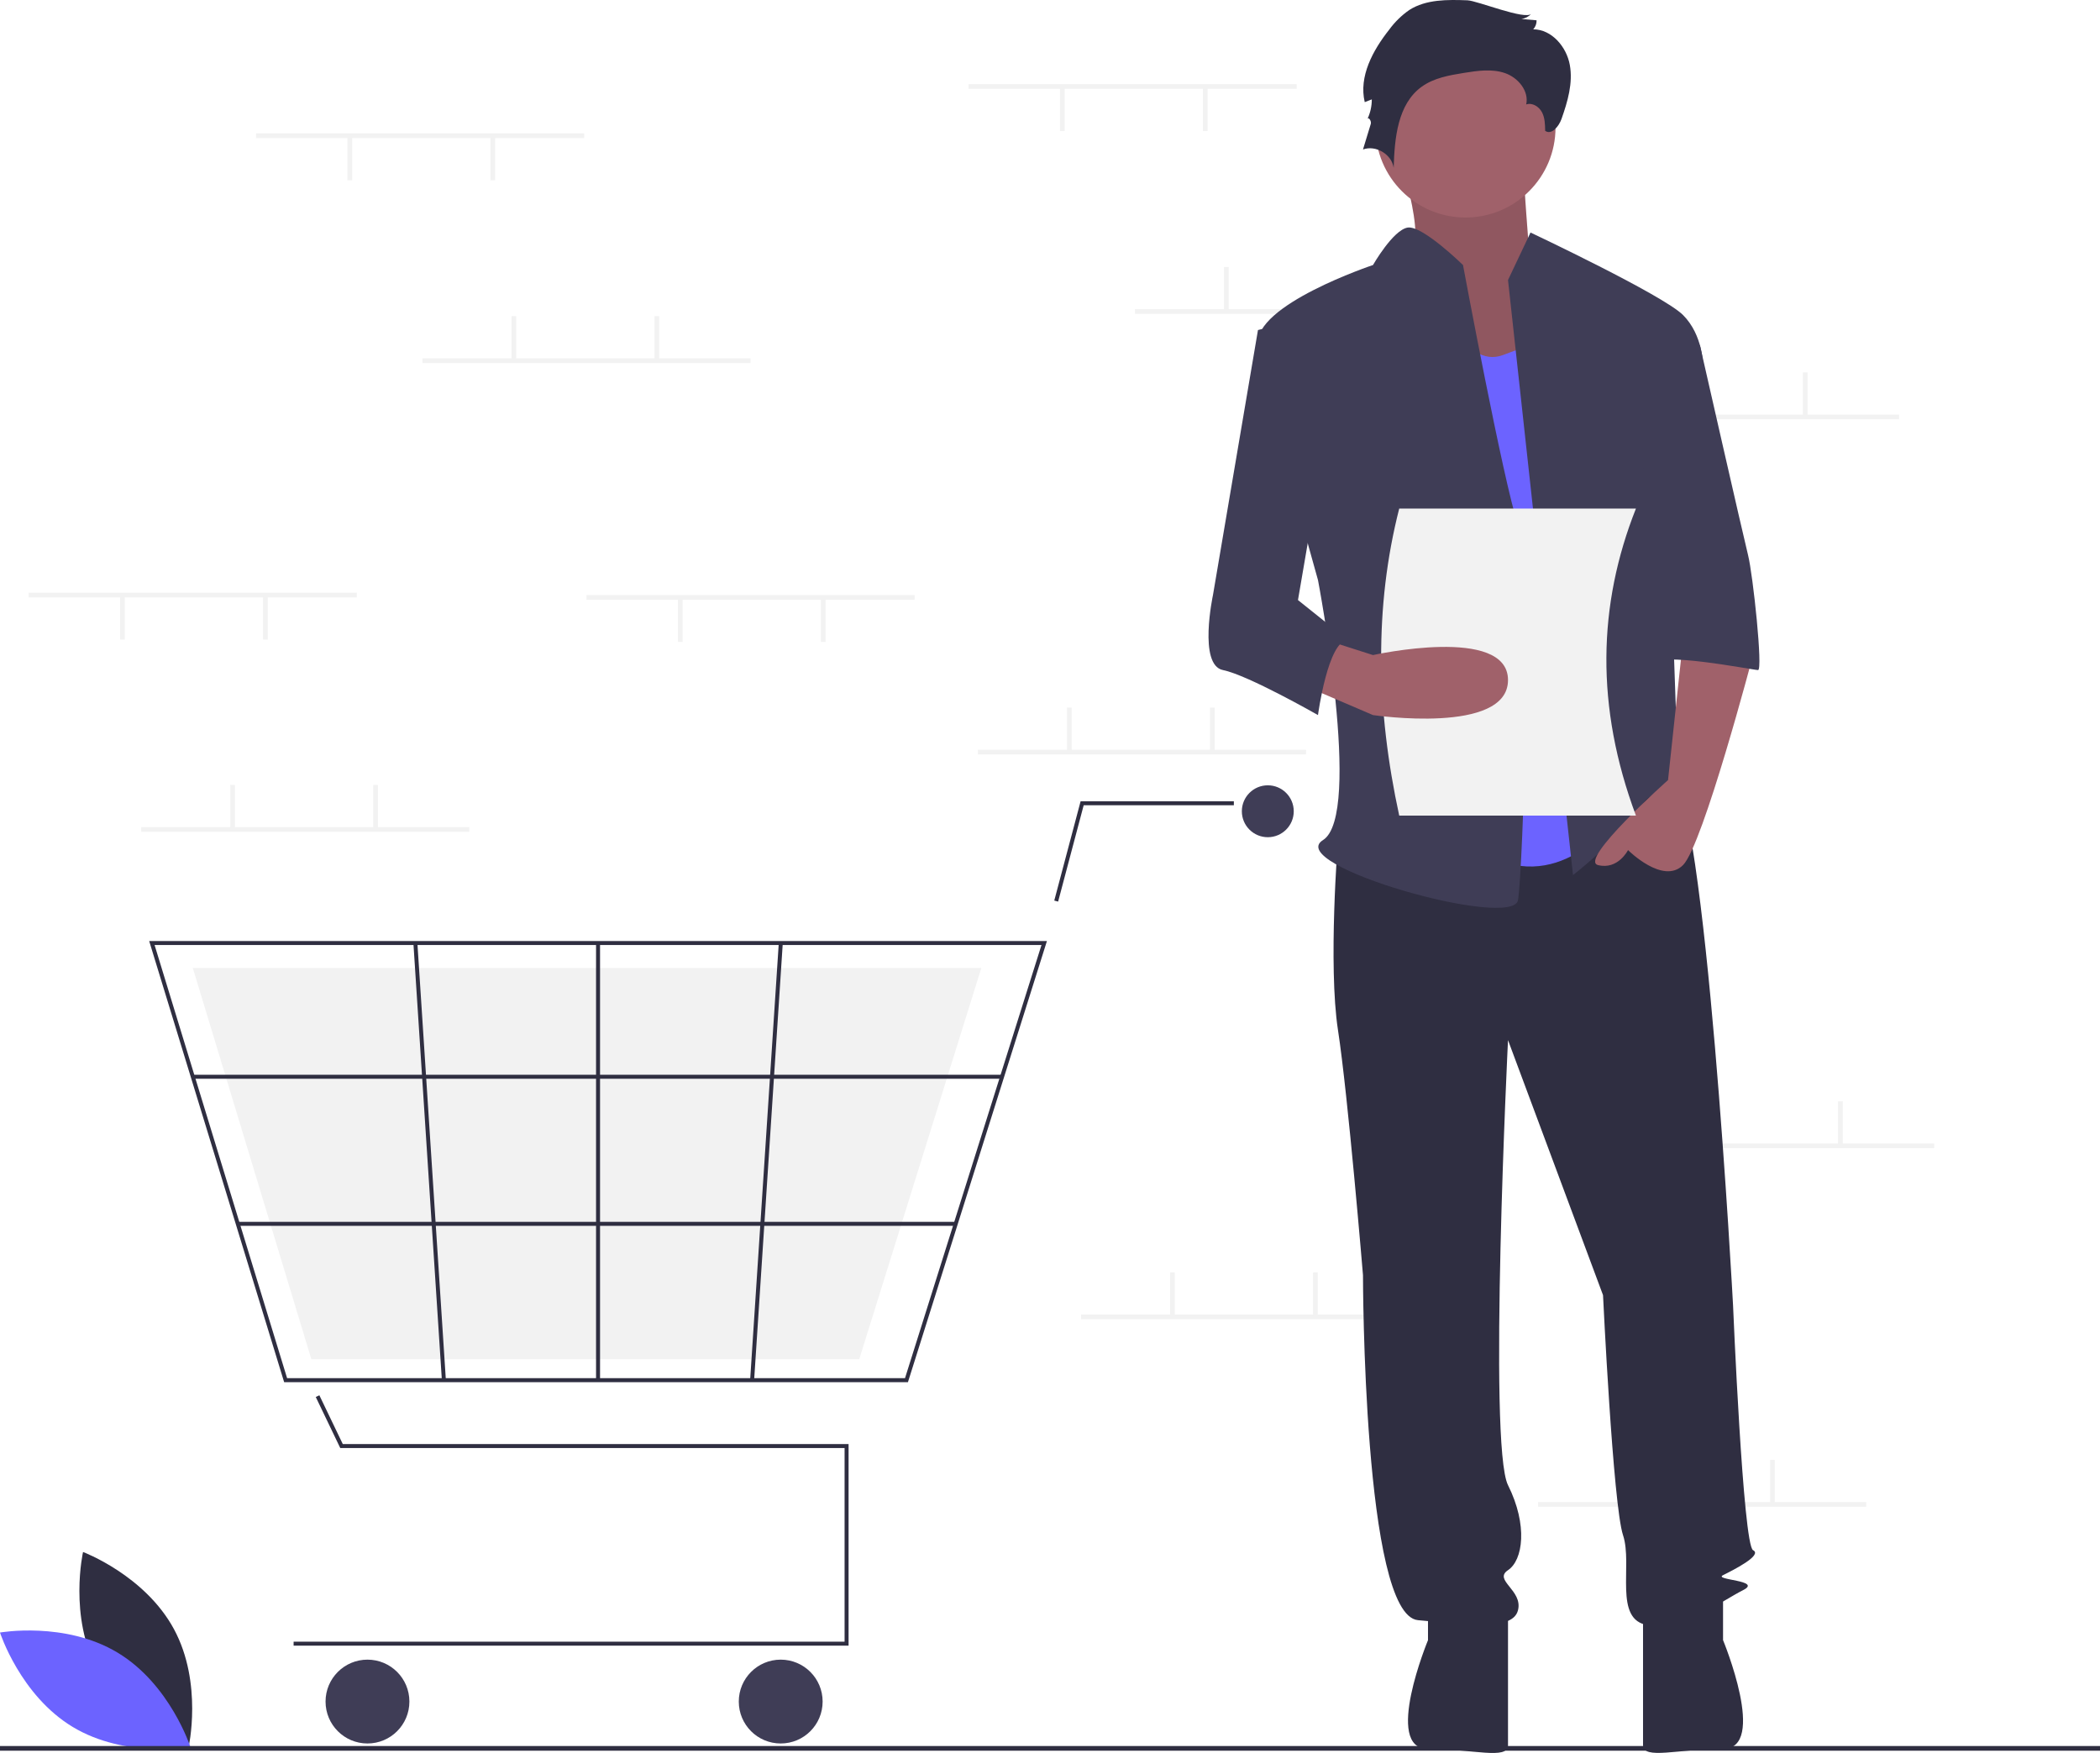
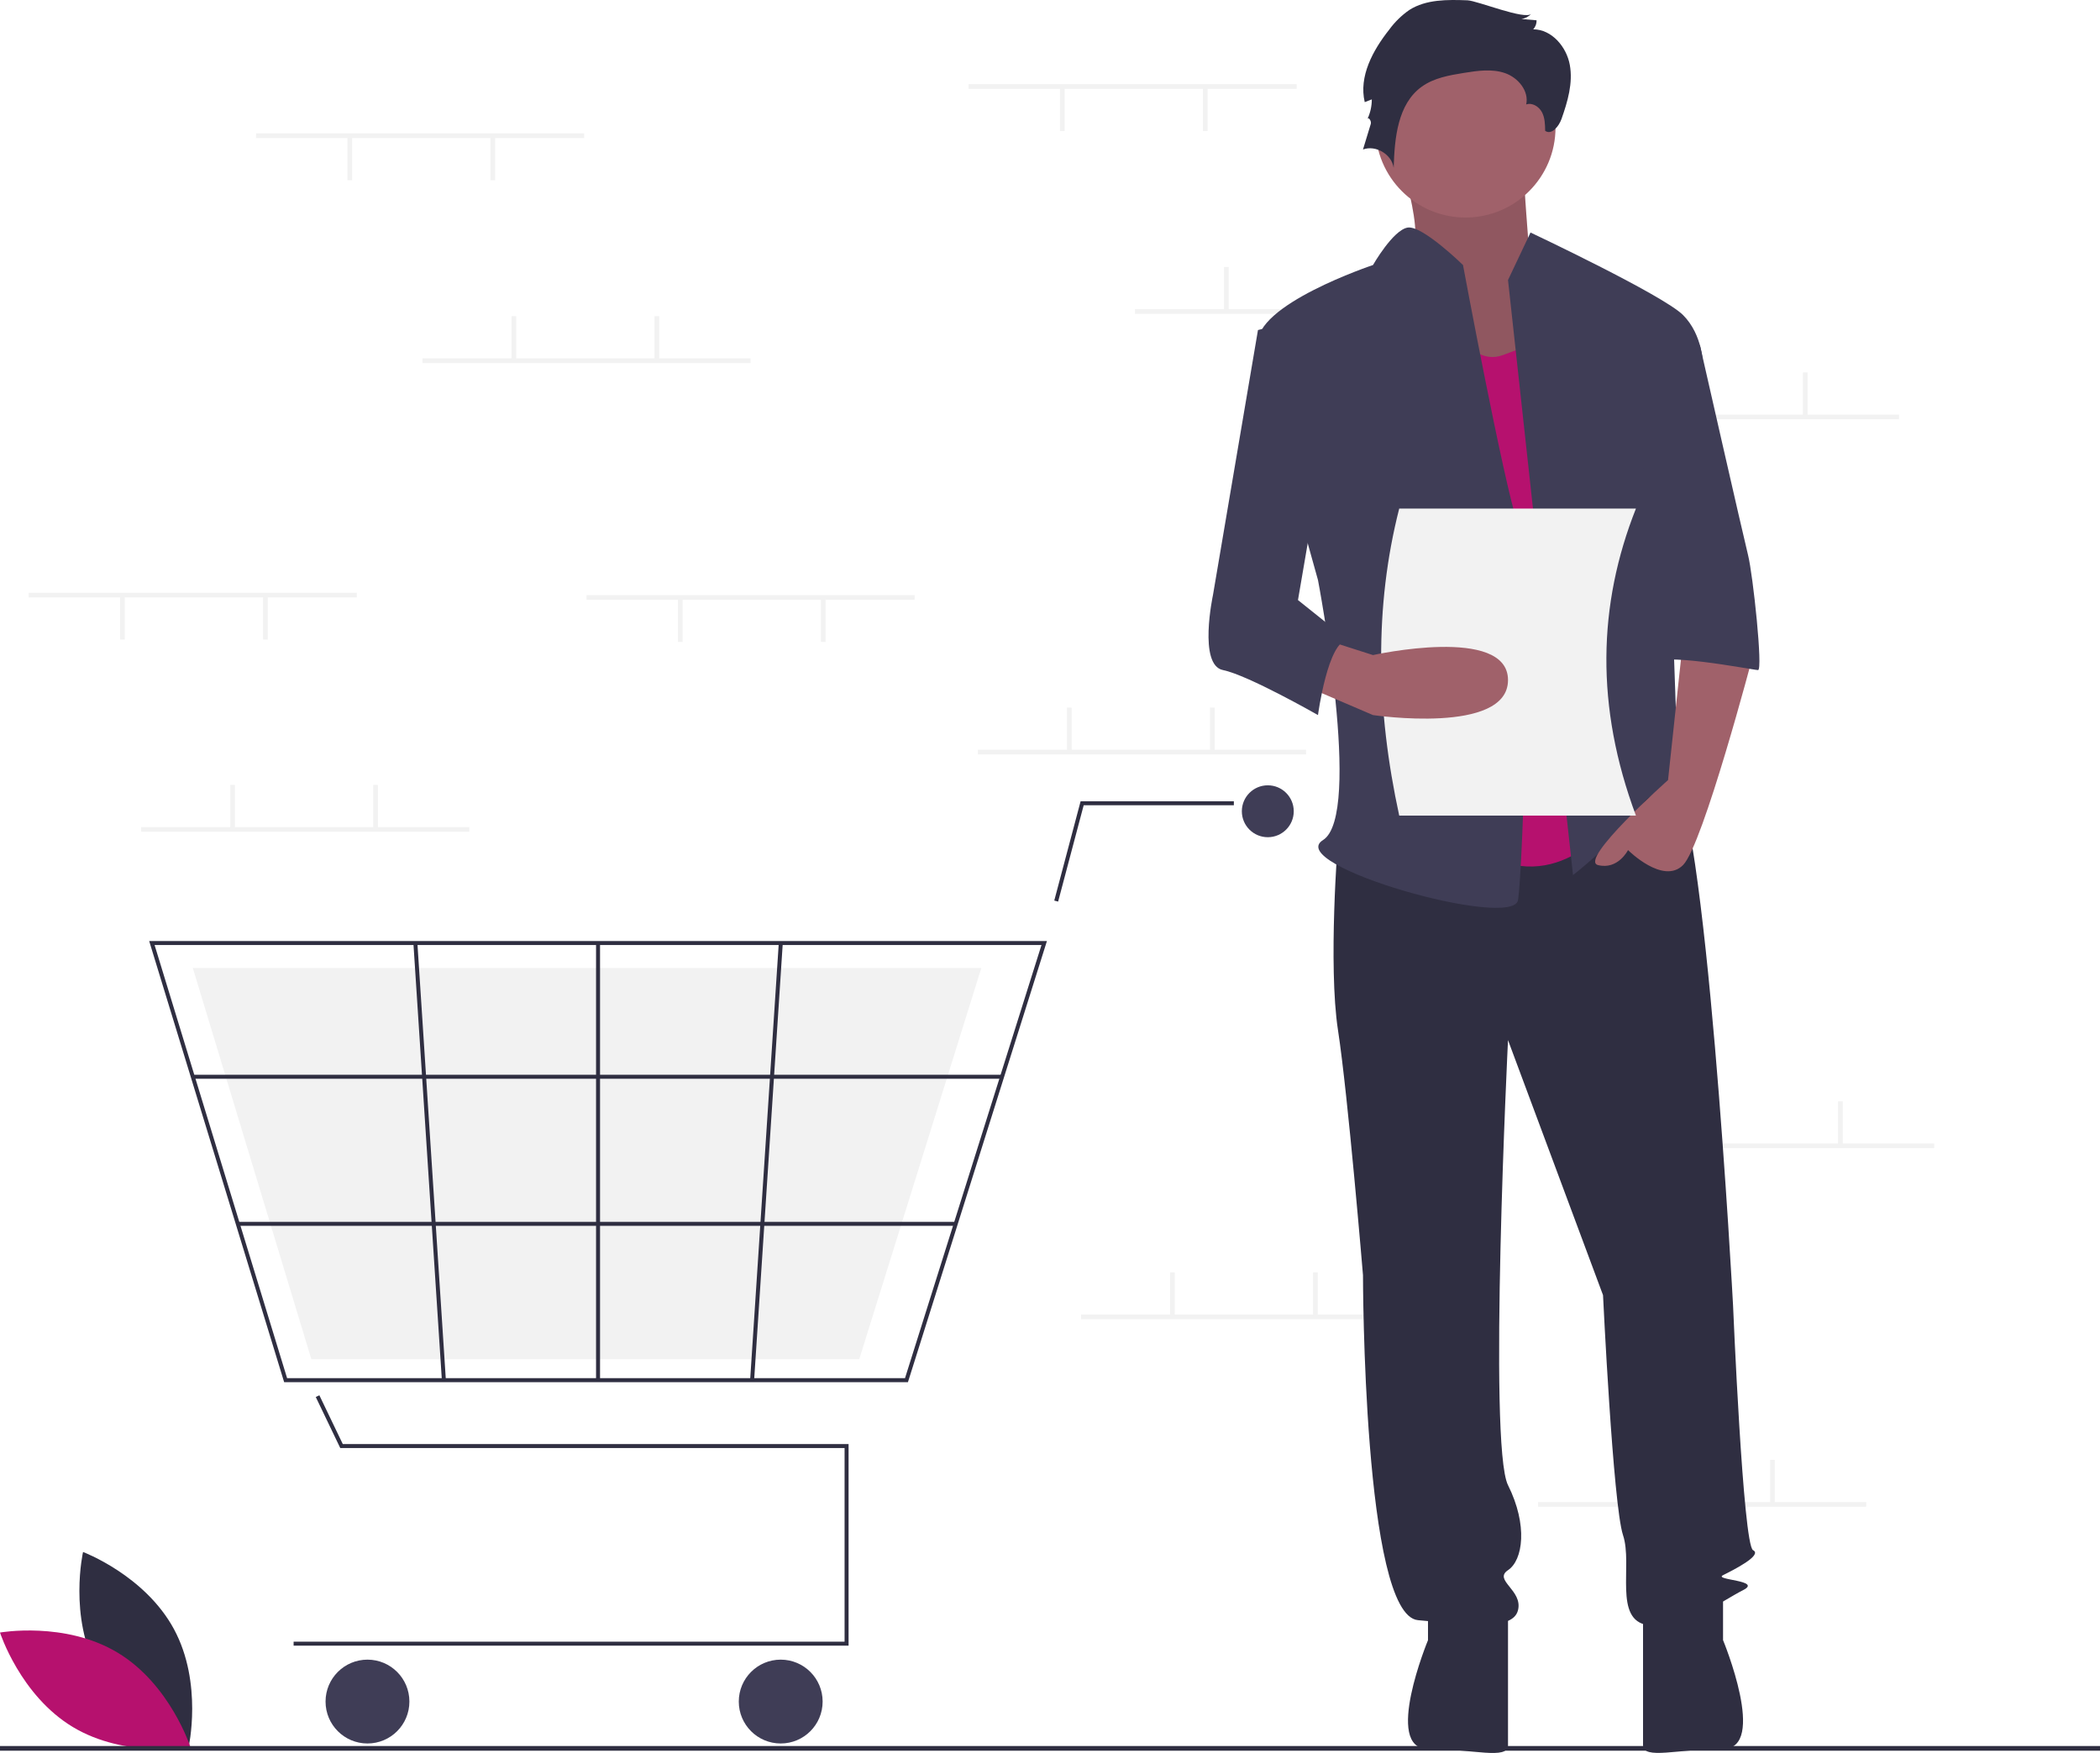
<svg xmlns="http://www.w3.org/2000/svg" data-name="Layer 1" width="896" height="747.971" viewBox="0 0 896 747.971">
  <path d="M193.634,788.752c12.428,23.049,38.806,32.944,38.806,32.944s6.227-27.475-6.201-50.524-38.806-32.944-38.806-32.944S181.206,765.703,193.634,788.752Z" transform="translate(-152 -76.01429)" fill="#2f2e41" />
-   <path d="M202.177,781.169c22.438,13.5,31.08,40.314,31.08,40.314s-27.738,4.927-50.177-8.573S152,772.596,152,772.596,179.738,767.67,202.177,781.169Z" transform="translate(-152 -76.01429)" fill="#6c63ff" />
+   <path d="M202.177,781.169c22.438,13.5,31.08,40.314,31.08,40.314s-27.738,4.927-50.177-8.573S152,772.596,152,772.596,179.738,767.67,202.177,781.169Z" transform="translate(-152 -76.01429)" fill="#b6116e" />
  <rect x="413.248" y="35.908" width="140" height="2" fill="#f2f2f2" />
  <rect x="513.249" y="37.408" width="2" height="18.5" fill="#f2f2f2" />
  <rect x="452.248" y="37.408" width="2" height="18.5" fill="#f2f2f2" />
  <rect x="484.248" y="131.908" width="140" height="2" fill="#f2f2f2" />
  <rect x="522.249" y="113.908" width="2" height="18.5" fill="#f2f2f2" />
  <rect x="583.249" y="113.908" width="2" height="18.5" fill="#f2f2f2" />
  <rect x="670.249" y="176.908" width="140" height="2" fill="#f2f2f2" />
  <rect x="708.249" y="158.908" width="2" height="18.5" fill="#f2f2f2" />
  <rect x="769.249" y="158.908" width="2" height="18.5" fill="#f2f2f2" />
  <rect x="656.249" y="640.908" width="140" height="2" fill="#f2f2f2" />
  <rect x="694.249" y="622.908" width="2" height="18.5" fill="#f2f2f2" />
  <rect x="755.249" y="622.908" width="2" height="18.5" fill="#f2f2f2" />
  <rect x="417.248" y="319.908" width="140" height="2" fill="#f2f2f2" />
  <rect x="455.248" y="301.908" width="2" height="18.5" fill="#f2f2f2" />
  <rect x="516.249" y="301.908" width="2" height="18.5" fill="#f2f2f2" />
  <rect x="461.248" y="560.908" width="140" height="2" fill="#f2f2f2" />
  <rect x="499.248" y="542.908" width="2" height="18.5" fill="#f2f2f2" />
  <rect x="560.249" y="542.908" width="2" height="18.5" fill="#f2f2f2" />
  <rect x="685.249" y="487.908" width="140" height="2" fill="#f2f2f2" />
  <rect x="723.249" y="469.908" width="2" height="18.5" fill="#f2f2f2" />
  <rect x="784.249" y="469.908" width="2" height="18.5" fill="#f2f2f2" />
  <polygon points="362.06 702.184 125.274 702.184 125.274 700.481 360.356 700.481 360.356 617.861 145.18 617.861 134.727 596.084 136.263 595.347 146.252 616.157 362.06 616.157 362.06 702.184" fill="#2f2e41" />
  <circle cx="156.789" cy="726.033" r="17.887" fill="#3f3d56" />
  <circle cx="333.101" cy="726.033" r="17.887" fill="#3f3d56" />
  <circle cx="540.927" cy="346.153" r="11.073" fill="#3f3d56" />
  <path d="M539.385,665.767H273.237L215.648,477.531H598.693l-.349,1.108Zm-264.889-1.704H538.136l58.234-184.83H217.951Z" transform="translate(-152 -76.01429)" fill="#2f2e41" />
  <polygon points="366.61 579.958 132.842 579.958 82.26 413.015 418.701 413.015 418.395 413.998 366.61 579.958" fill="#f2f2f2" />
  <polygon points="451.465 384.7 449.818 384.263 461.059 341.894 526.448 341.894 526.448 343.598 462.37 343.598 451.465 384.7" fill="#2f2e41" />
  <rect x="82.258" y="458.584" width="345.293" height="1.704" fill="#2f2e41" />
  <rect x="101.459" y="521.344" width="306.319" height="1.704" fill="#2f2e41" />
  <rect x="254.314" y="402.368" width="1.704" height="186.533" fill="#2f2e41" />
  <rect x="385.557" y="570.797" width="186.929" height="1.704" transform="translate(-274.7392 936.235) rotate(-86.24919)" fill="#2f2e41" />
  <rect x="334.457" y="478.185" width="1.704" height="186.929" transform="translate(-188.4687 -52.99638) rotate(-3.729)" fill="#2f2e41" />
  <rect y="745" width="896" height="2" fill="#2f2e41" />
  <path d="M747.411,137.89s14.618,41.606,5.622,48.007S783.394,244.573,783.394,244.573l47.229-12.802-25.863-43.74s-3.373-43.74-3.373-50.141S747.411,137.89,747.411,137.89Z" transform="translate(-152 -76.01429)" fill="#a0616a" />
  <path d="M747.411,137.89s14.618,41.606,5.622,48.007S783.394,244.573,783.394,244.573l47.229-12.802-25.863-43.74s-3.373-43.74-3.373-50.141S747.411,137.89,747.411,137.89Z" transform="translate(-152 -76.01429)" opacity="0.1" />
  <path d="M722.874,434.468s-4.267,53.341,0,81.079,10.668,104.549,10.668,104.549,0,145.089,23.47,147.222,40.539,4.267,42.673-4.267-10.668-12.802-4.267-17.069,8.535-19.203,0-36.272,0-189.895,0-189.895l40.539,108.816s4.267,89.614,8.535,102.415-4.267,36.272,10.668,38.406,32.005-10.668,40.539-14.936-12.802-4.267-8.535-6.401,17.069-8.535,12.802-10.668-8.535-104.549-8.535-104.549S879.697,414.199,864.762,405.664s-24.537,6.166-24.537,6.166Z" transform="translate(-152 -76.01429)" fill="#2f2e41" />
  <path d="M761.279,758.784v17.069s-19.203,46.399,0,46.399,34.138,4.808,34.138-1.593V763.051Z" transform="translate(-152 -76.01429)" fill="#2f2e41" />
  <path d="M887.165,758.754v17.069s19.203,46.399,0,46.399-34.138,4.808-34.138-1.593V763.021Z" transform="translate(-152 -76.01429)" fill="#2f2e41" />
  <circle cx="625.282" cy="54.408" r="38.406" fill="#a0616a" />
-   <path d="M765.547,201.9s10.668,32.005,27.738,25.604l17.069-6.401L840.225,425.934s-23.47,34.138-57.609,12.802S765.547,201.9,765.547,201.9Z" transform="translate(-152 -76.01429)" fill="#6c63ff" />
+   <path d="M765.547,201.9s10.668,32.005,27.738,25.604l17.069-6.401L840.225,425.934s-23.47,34.138-57.609,12.802S765.547,201.9,765.547,201.9Z" transform="translate(-152 -76.01429)" fill="#b6116e" />
  <path d="M795.418,195.499l9.601-20.27s56.542,26.671,65.076,35.205,8.535,21.337,8.535,21.337l-14.936,53.341s4.267,117.351,4.267,121.618,14.936,27.738,4.267,19.203-12.802-17.069-21.337-4.267-27.738,27.738-27.738,27.738Z" transform="translate(-152 -76.01429)" fill="#3f3d56" />
  <path d="M870.096,349.122l-6.401,59.742s-38.406,34.138-29.871,36.272,12.802-6.401,12.802-6.401,14.936,14.936,23.47,6.401S899.967,355.523,899.967,355.523Z" transform="translate(-152 -76.01429)" fill="#a0616a" />
  <path d="M778.1,76.144c-8.514-.304-17.625-.455-24.804,4.133a36.313,36.313,0,0,0-8.572,8.392c-6.992,8.838-13.033,19.959-10.436,30.925l3.016-1.176a19.751,19.751,0,0,1-1.905,8.463c.425-1.235,1.847.762,1.466,2.011L733.543,139.792c5.462-2.002,12.257,2.052,13.088,7.81.38-12.661,1.693-27.18,11.964-34.593,5.18-3.739,11.735-4.88,18.042-5.894,5.818-.935,11.918-1.827,17.491.089s10.319,7.615,9.055,13.371c2.57-.885,5.444.906,6.713,3.309s1.337,5.237,1.375,7.955c2.739,1.936,5.856-1.908,6.973-5.071,2.62-7.424,4.949-15.327,3.538-23.073s-7.723-15.148-15.596-15.174a5.467,5.467,0,0,0,1.422-3.849l-6.489-.548a7.172,7.172,0,0,0,4.286-2.26C802.798,84.731,782.313,76.295,778.1,76.144Z" transform="translate(-152 -76.01429)" fill="#2f2e41" />
  <path d="M776.215,189.098s-17.369-17.021-23.62-15.978S737.809,189.098,737.809,189.098s-51.208,17.069-49.074,34.138S714.339,323.518,714.339,323.518s19.203,100.282,2.134,110.95,81.079,38.406,83.213,25.604,6.401-140.821,0-160.024S776.215,189.098,776.215,189.098Z" transform="translate(-152 -76.01429)" fill="#3f3d56" />
  <path d="M850.893,223.236h26.383S895.7,304.315,897.833,312.85s6.401,49.074,4.267,49.074-44.807-8.535-44.807-2.134Z" transform="translate(-152 -76.01429)" fill="#3f3d56" />
  <path d="M850,424.014H749c-9.856-45.34-10.68-89.146,0-131H850C833.701,334.115,832.682,377.621,850,424.014Z" transform="translate(-152 -76.01429)" fill="#f2f2f2" />
  <path d="M707.938,368.325,737.809,381.127s57.609,8.535,57.609-14.936-57.609-10.668-57.609-10.668L718.605,349.383Z" transform="translate(-152 -76.01429)" fill="#a0616a" />
  <path d="M714.339,210.435l-25.604,6.401L669.532,329.919s-6.401,29.871,4.267,32.005S714.339,381.127,714.339,381.127s4.267-32.005,12.802-32.005L705.804,332.053,718.606,257.375Z" transform="translate(-152 -76.01429)" fill="#3f3d56" />
  <rect x="60.248" y="352.908" width="140" height="2" fill="#f2f2f2" />
  <rect x="98.249" y="334.908" width="2" height="18.5" fill="#f2f2f2" />
  <rect x="159.249" y="334.908" width="2" height="18.5" fill="#f2f2f2" />
  <rect x="109.249" y="56.908" width="140" height="2" fill="#f2f2f2" />
  <rect x="209.249" y="58.408" width="2" height="18.5" fill="#f2f2f2" />
  <rect x="148.249" y="58.408" width="2" height="18.5" fill="#f2f2f2" />
  <rect x="250.249" y="253.908" width="140" height="2" fill="#f2f2f2" />
  <rect x="350.248" y="255.408" width="2" height="18.5" fill="#f2f2f2" />
  <rect x="289.248" y="255.408" width="2" height="18.5" fill="#f2f2f2" />
  <rect x="12.248" y="252.908" width="140" height="2" fill="#f2f2f2" />
  <rect x="112.249" y="254.408" width="2" height="18.5" fill="#f2f2f2" />
  <rect x="51.248" y="254.408" width="2" height="18.5" fill="#f2f2f2" />
  <rect x="180.249" y="152.908" width="140" height="2" fill="#f2f2f2" />
  <rect x="218.249" y="134.908" width="2" height="18.5" fill="#f2f2f2" />
  <rect x="279.248" y="134.908" width="2" height="18.5" fill="#f2f2f2" />
</svg>
